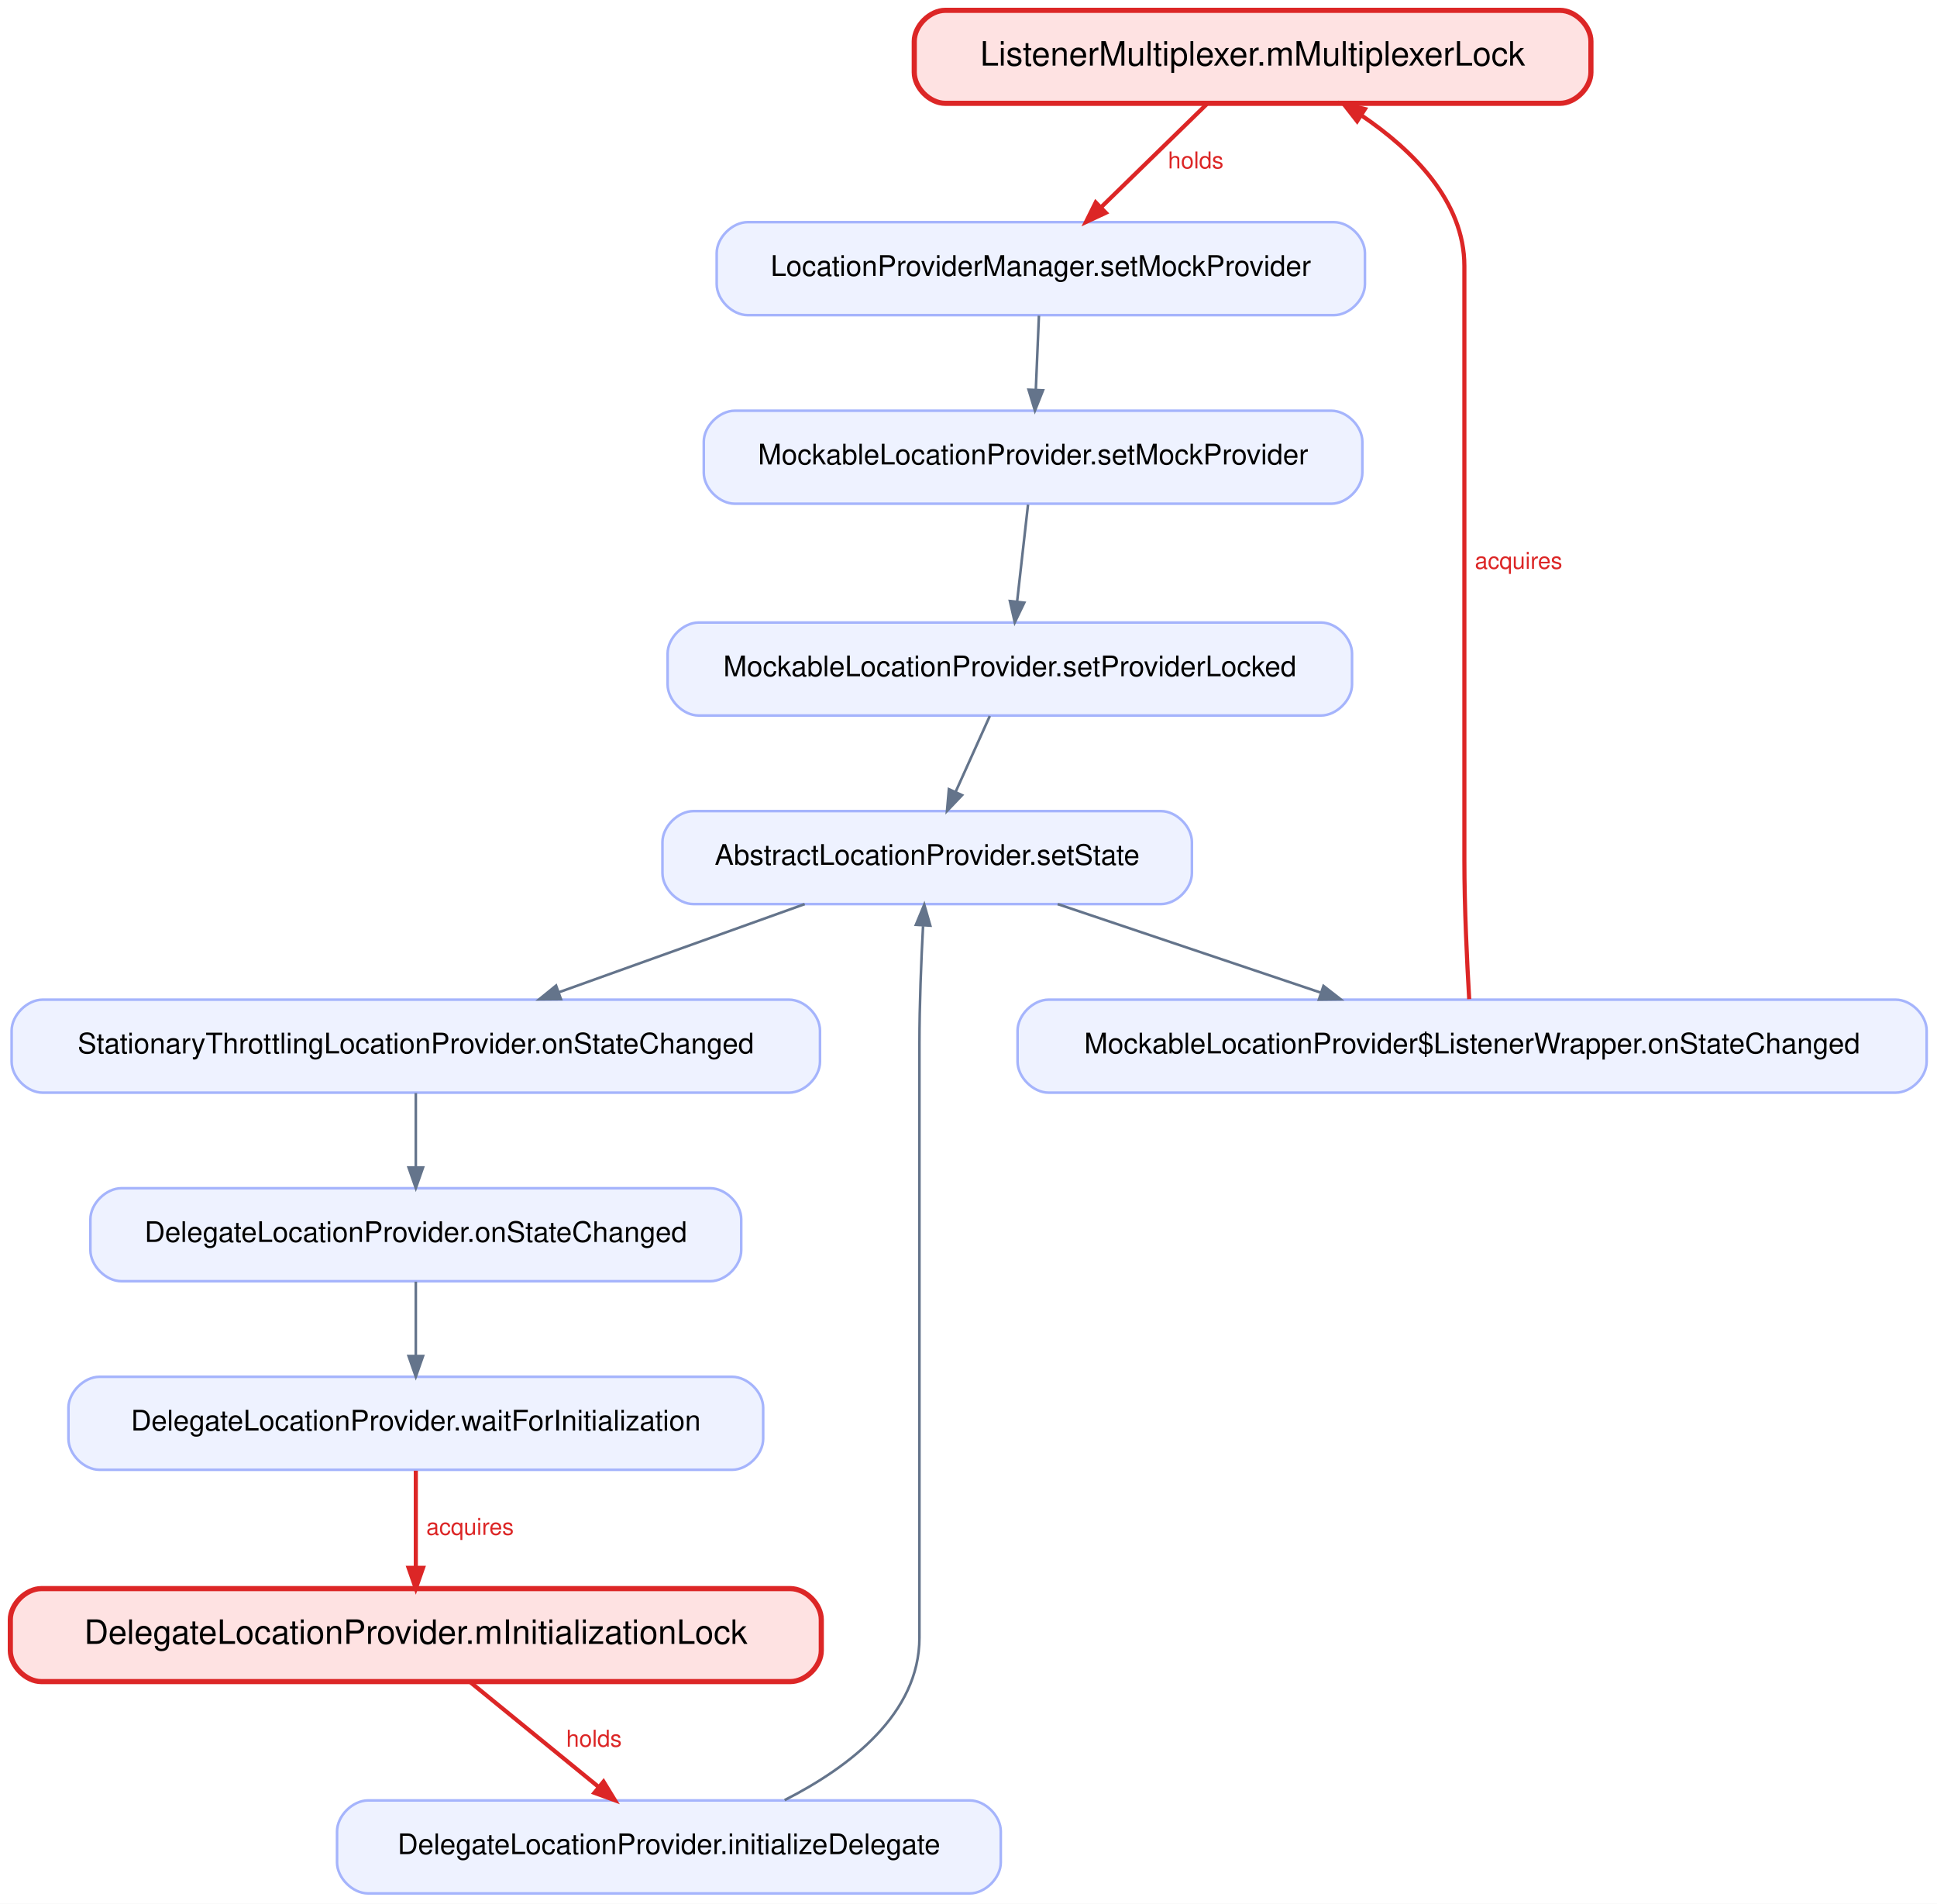
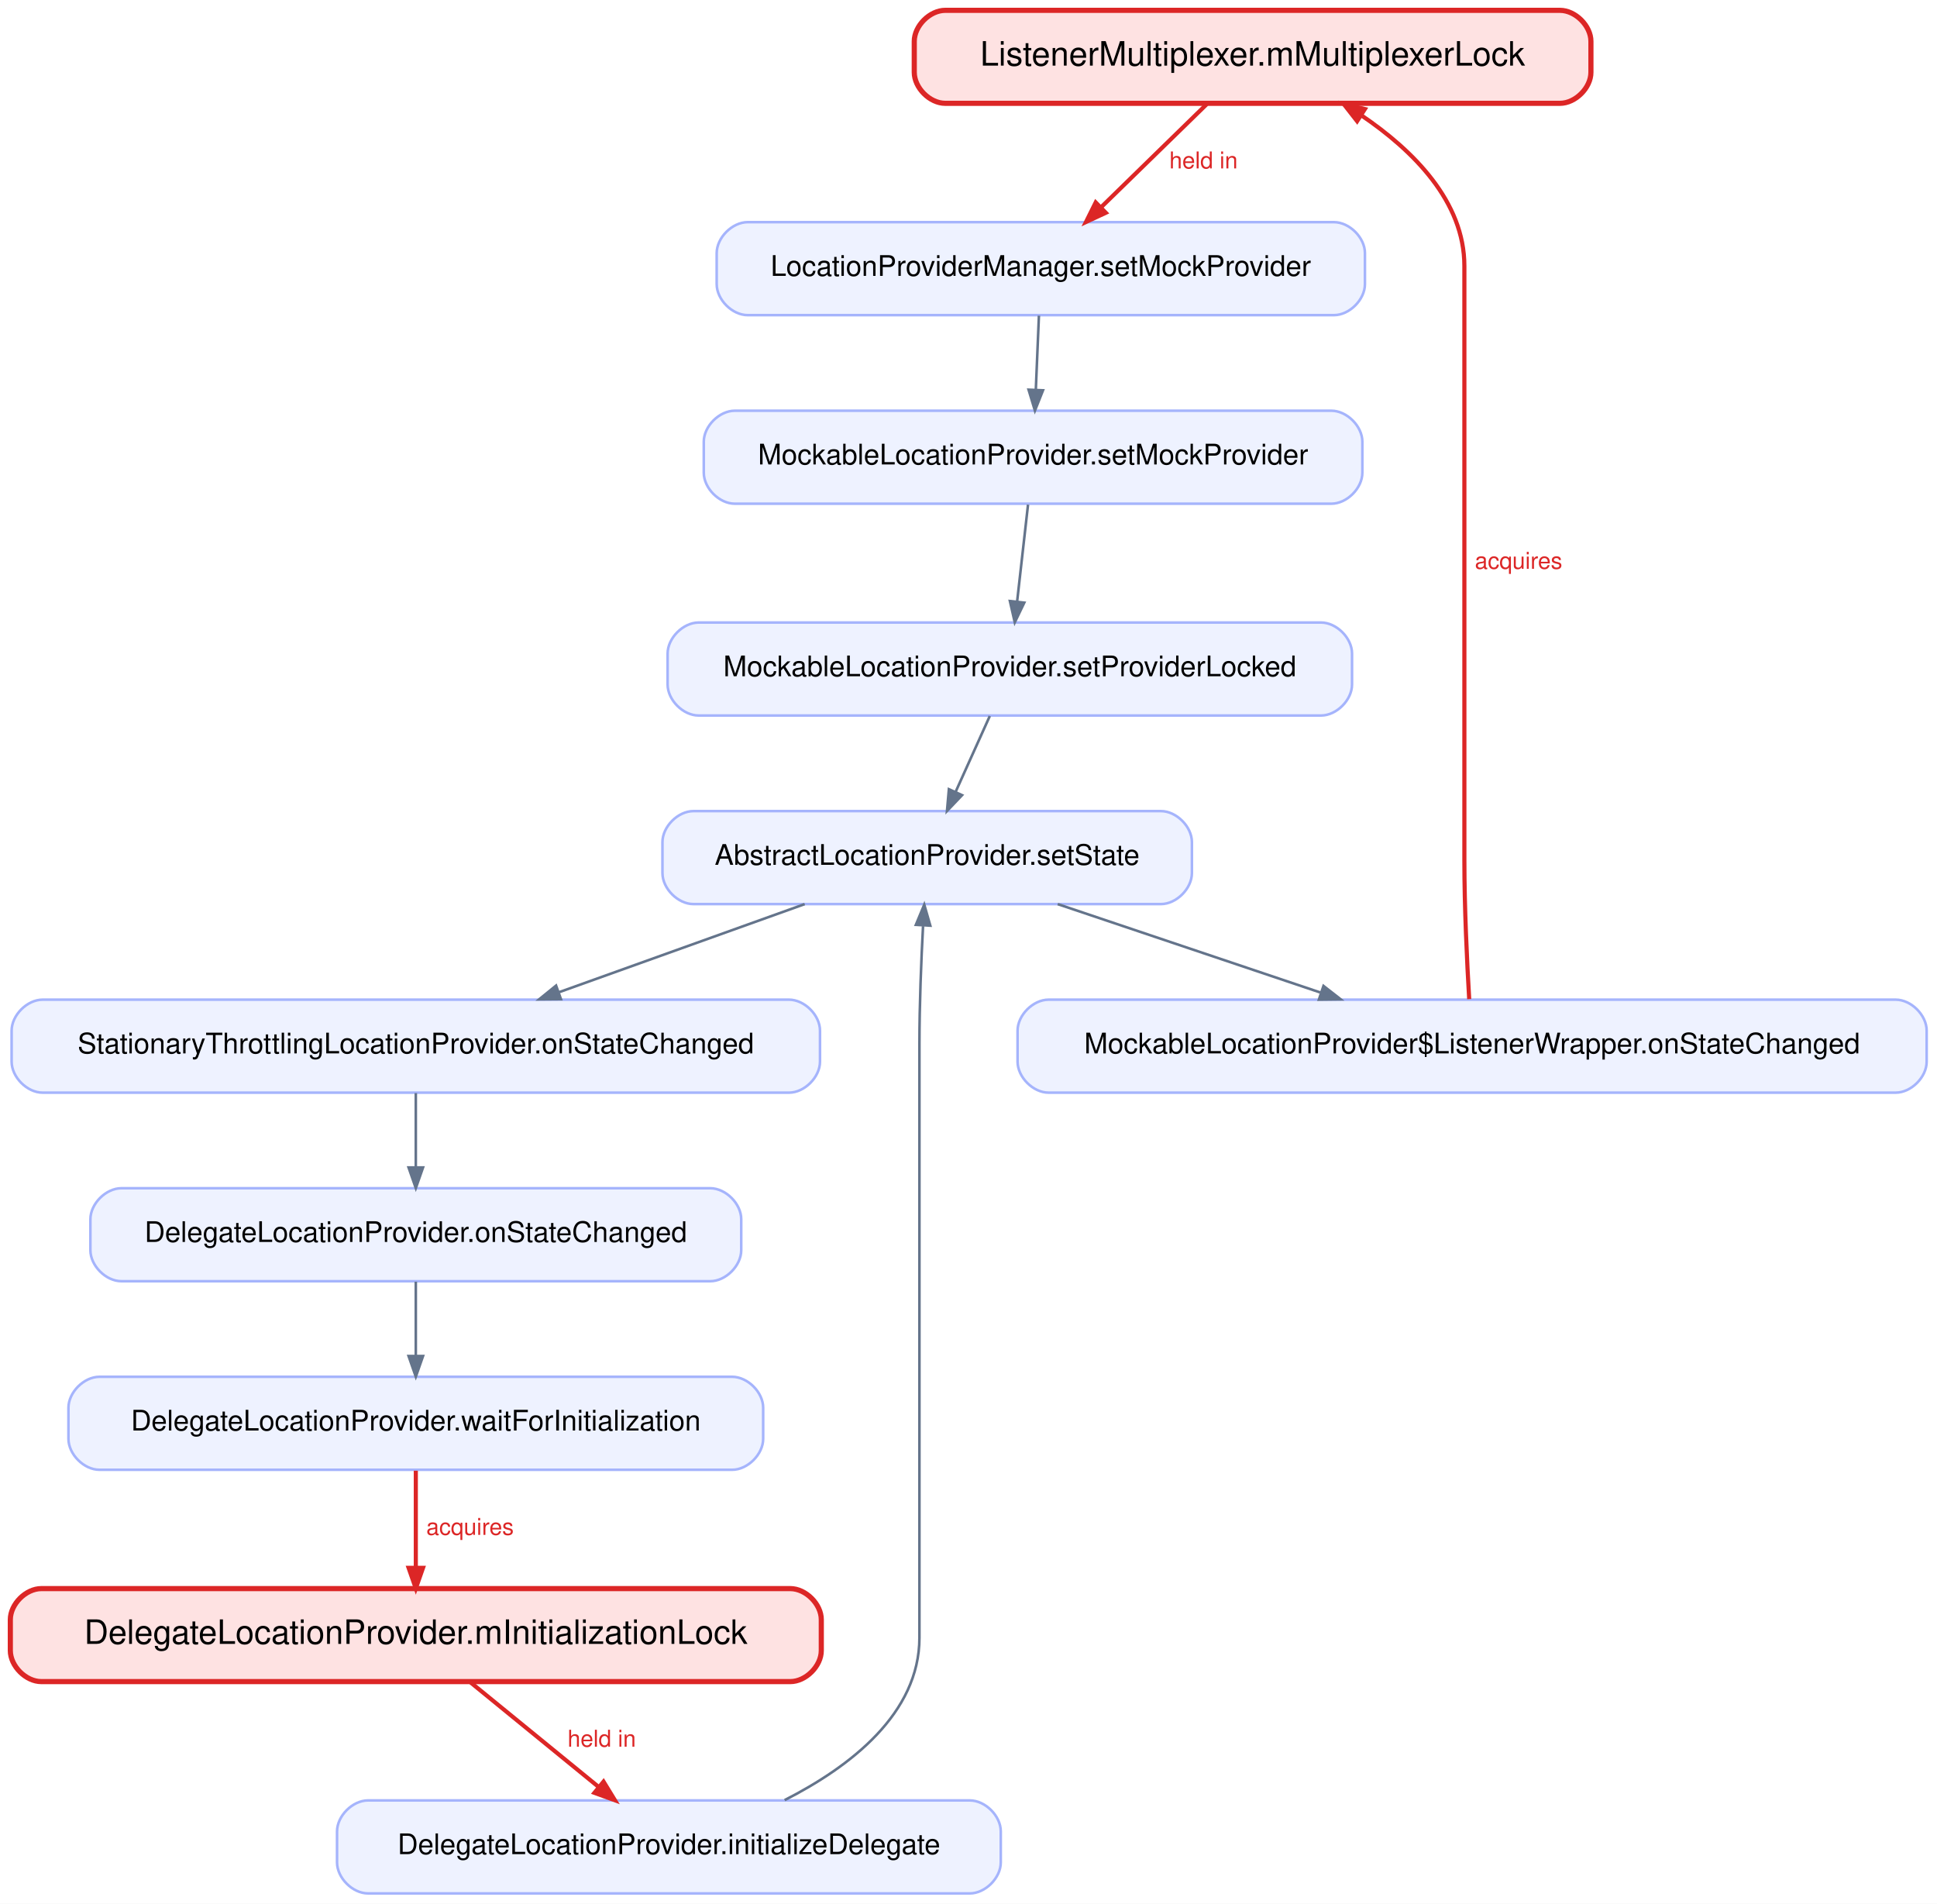
<svg xmlns="http://www.w3.org/2000/svg" width="750pt" height="737pt" viewBox="0.00 0.00 750.00 737.00">
  <g id="graph0" class="graph" transform="scale(1 1) rotate(0) translate(4 733)">
    <polygon fill="white" stroke="transparent" points="-4,4 -4,-733 746,-733 746,4 -4,4" />
    <g id="node1" class="node">
      <path fill="#fee2e2" stroke="#dc2626" stroke-width="2" d="M600,-729C600,-729 362,-729 362,-729 356,-729 350,-723 350,-717 350,-717 350,-705 350,-705 350,-699 356,-693 362,-693 362,-693 600,-693 600,-693 606,-693 612,-699 612,-705 612,-705 612,-717 612,-717 612,-723 606,-729 600,-729" />
      <text text-anchor="middle" x="481" y="-707.6" font-family="Helvetica,sans-Serif" font-size="13.00">ListenerMultiplexer.mMultiplexerLock</text>
    </g>
    <g id="node3" class="node">
      <path fill="#eef2ff" stroke="#a5b4fc" d="M512.5,-647C512.5,-647 285.5,-647 285.5,-647 279.5,-647 273.5,-641 273.5,-635 273.5,-635 273.5,-623 273.5,-623 273.5,-617 279.5,-611 285.5,-611 285.5,-611 512.5,-611 512.5,-611 518.5,-611 524.5,-617 524.5,-623 524.5,-623 524.5,-635 524.5,-635 524.5,-641 518.5,-647 512.5,-647" />
      <text text-anchor="middle" x="399" y="-626.2" font-family="Helvetica,sans-Serif" font-size="11.00">LocationProviderManager.setMockProvider</text>
    </g>
    <g id="edge1" class="edge">
      <path fill="none" stroke="#dc2626" stroke-width="1.6" d="M463.21,-692.64C451.2,-680.92 435.23,-665.34 422.22,-652.65" />
      <polygon fill="#dc2626" stroke="#dc2626" stroke-width="1.6" points="424.16,-650.63 416.48,-647.05 420.25,-654.64 424.16,-650.63" />
-       <text text-anchor="middle" x="459" y="-667.8" font-family="Helvetica,sans-Serif" font-size="9.00" fill="#dc2626"> holds</text>
+       <text text-anchor="middle" x="462" y="-667.8" font-family="Helvetica,sans-Serif" font-size="9.00" fill="#dc2626"> held in</text>
    </g>
    <g id="node2" class="node">
      <path fill="#fee2e2" stroke="#dc2626" stroke-width="2" d="M302,-118C302,-118 12,-118 12,-118 6,-118 0,-112 0,-106 0,-106 0,-94 0,-94 0,-88 6,-82 12,-82 12,-82 302,-82 302,-82 308,-82 314,-88 314,-94 314,-94 314,-106 314,-106 314,-112 308,-118 302,-118" />
      <text text-anchor="middle" x="157" y="-96.6" font-family="Helvetica,sans-Serif" font-size="13.00">DelegateLocationProvider.mInitializationLock</text>
    </g>
    <g id="node10" class="node">
      <path fill="#eef2ff" stroke="#a5b4fc" d="M371.5,-36C371.5,-36 138.5,-36 138.5,-36 132.5,-36 126.5,-30 126.5,-24 126.5,-24 126.5,-12 126.5,-12 126.5,-6 132.5,0 138.5,0 138.5,0 371.5,0 371.5,0 377.5,0 383.5,-6 383.5,-12 383.5,-12 383.5,-24 383.5,-24 383.5,-30 377.5,-36 371.5,-36" />
      <text text-anchor="middle" x="255" y="-15.2" font-family="Helvetica,sans-Serif" font-size="11.00">DelegateLocationProvider.initializeDelegate</text>
    </g>
    <g id="edge9" class="edge">
      <path fill="none" stroke="#dc2626" stroke-width="1.6" d="M178.26,-81.64C192.75,-69.82 212.05,-54.06 227.67,-41.31" />
      <polygon fill="#dc2626" stroke="#dc2626" stroke-width="1.6" points="229.69,-43.28 234.11,-36.05 226.15,-38.94 229.69,-43.28" />
-       <text text-anchor="middle" x="226" y="-56.8" font-family="Helvetica,sans-Serif" font-size="9.00" fill="#dc2626"> holds</text>
+       <text text-anchor="middle" x="229" y="-56.8" font-family="Helvetica,sans-Serif" font-size="9.00" fill="#dc2626"> held in</text>
    </g>
    <g id="node4" class="node">
      <path fill="#eef2ff" stroke="#a5b4fc" d="M511.5,-574C511.5,-574 280.5,-574 280.5,-574 274.5,-574 268.5,-568 268.5,-562 268.5,-562 268.5,-550 268.5,-550 268.5,-544 274.5,-538 280.5,-538 280.5,-538 511.5,-538 511.5,-538 517.5,-538 523.5,-544 523.5,-550 523.5,-550 523.5,-562 523.5,-562 523.5,-568 517.5,-574 511.5,-574" />
      <text text-anchor="middle" x="396" y="-553.2" font-family="Helvetica,sans-Serif" font-size="11.00">MockableLocationProvider.setMockProvider</text>
    </g>
    <g id="edge2" class="edge">
      <path fill="none" stroke="#64748b" d="M398.27,-610.81C397.91,-602.18 397.46,-591.56 397.06,-582.03" />
      <polygon fill="#64748b" stroke="#64748b" points="399.85,-581.9 396.72,-574.03 394.26,-582.14 399.85,-581.9" />
    </g>
    <g id="node5" class="node">
      <path fill="#eef2ff" stroke="#a5b4fc" d="M507.5,-492C507.5,-492 266.5,-492 266.5,-492 260.5,-492 254.5,-486 254.5,-480 254.5,-480 254.5,-468 254.5,-468 254.5,-462 260.5,-456 266.5,-456 266.5,-456 507.5,-456 507.5,-456 513.5,-456 519.5,-462 519.5,-468 519.5,-468 519.5,-480 519.5,-480 519.5,-486 513.5,-492 507.5,-492" />
      <text text-anchor="middle" x="387" y="-471.2" font-family="Helvetica,sans-Serif" font-size="11.00">MockableLocationProvider.setProviderLocked</text>
    </g>
    <g id="edge3" class="edge">
      <path fill="none" stroke="#64748b" d="M394.05,-537.64C392.81,-526.66 391.2,-512.29 389.82,-500.09" />
      <polygon fill="#64748b" stroke="#64748b" points="392.6,-499.69 388.92,-492.05 387.03,-500.31 392.6,-499.69" />
    </g>
    <g id="node6" class="node">
      <path fill="#eef2ff" stroke="#a5b4fc" d="M445.5,-419C445.5,-419 264.5,-419 264.5,-419 258.5,-419 252.5,-413 252.5,-407 252.5,-407 252.5,-395 252.5,-395 252.5,-389 258.5,-383 264.5,-383 264.5,-383 445.5,-383 445.5,-383 451.5,-383 457.5,-389 457.5,-395 457.5,-395 457.5,-407 457.5,-407 457.5,-413 451.5,-419 445.5,-419" />
      <text text-anchor="middle" x="355" y="-398.2" font-family="Helvetica,sans-Serif" font-size="11.00">AbstractLocationProvider.setState</text>
    </g>
    <g id="edge4" class="edge">
      <path fill="none" stroke="#64748b" d="M379.25,-455.81C375.28,-447 370.38,-436.13 366.02,-426.46" />
      <polygon fill="#64748b" stroke="#64748b" points="368.51,-425.17 362.67,-419.03 363.41,-427.47 368.51,-425.17" />
    </g>
    <g id="node7" class="node">
      <path fill="#eef2ff" stroke="#a5b4fc" d="M301.5,-346C301.5,-346 12.5,-346 12.5,-346 6.5,-346 0.5,-340 0.5,-334 0.5,-334 0.5,-322 0.5,-322 0.5,-316 6.5,-310 12.5,-310 12.5,-310 301.5,-310 301.5,-310 307.5,-310 313.5,-316 313.5,-322 313.5,-322 313.5,-334 313.5,-334 313.5,-340 307.5,-346 301.5,-346" />
      <text text-anchor="middle" x="157" y="-325.2" font-family="Helvetica,sans-Serif" font-size="11.00">StationaryThrottlingLocationProvider.onStateChanged</text>
    </g>
    <g id="edge5" class="edge">
      <path fill="none" stroke="#64748b" d="M307.57,-382.99C279.01,-372.75 242.49,-359.66 212.58,-348.93" />
      <polygon fill="#64748b" stroke="#64748b" points="213.2,-346.18 204.73,-346.11 211.31,-351.45 213.2,-346.18" />
    </g>
    <g id="node11" class="node">
      <path fill="#eef2ff" stroke="#a5b4fc" d="M730,-346C730,-346 402,-346 402,-346 396,-346 390,-340 390,-334 390,-334 390,-322 390,-322 390,-316 396,-310 402,-310 402,-310 730,-310 730,-310 736,-310 742,-316 742,-322 742,-322 742,-334 742,-334 742,-340 736,-346 730,-346" />
      <text text-anchor="middle" x="566" y="-325.2" font-family="Helvetica,sans-Serif" font-size="11.00">MockableLocationProvider$ListenerWrapper.onStateChanged</text>
    </g>
    <g id="edge11" class="edge">
      <path fill="none" stroke="#64748b" d="M405.54,-382.99C436.11,-372.71 475.22,-359.55 507.18,-348.79" />
      <polygon fill="#64748b" stroke="#64748b" points="508.45,-351.32 515.14,-346.11 506.67,-346.01 508.45,-351.32" />
    </g>
    <g id="node8" class="node">
      <path fill="#eef2ff" stroke="#a5b4fc" d="M271,-273C271,-273 43,-273 43,-273 37,-273 31,-267 31,-261 31,-261 31,-249 31,-249 31,-243 37,-237 43,-237 43,-237 271,-237 271,-237 277,-237 283,-243 283,-249 283,-249 283,-261 283,-261 283,-267 277,-273 271,-273" />
      <text text-anchor="middle" x="157" y="-252.2" font-family="Helvetica,sans-Serif" font-size="11.00">DelegateLocationProvider.onStateChanged</text>
    </g>
    <g id="edge6" class="edge">
      <path fill="none" stroke="#64748b" d="M157,-309.81C157,-301.18 157,-290.56 157,-281.03" />
      <polygon fill="#64748b" stroke="#64748b" points="159.8,-281.03 157,-273.03 154.2,-281.03 159.8,-281.03" />
    </g>
    <g id="node9" class="node">
      <path fill="#eef2ff" stroke="#a5b4fc" d="M279.5,-200C279.5,-200 34.5,-200 34.5,-200 28.5,-200 22.5,-194 22.5,-188 22.5,-188 22.5,-176 22.5,-176 22.5,-170 28.5,-164 34.5,-164 34.5,-164 279.5,-164 279.5,-164 285.5,-164 291.5,-170 291.5,-176 291.5,-176 291.5,-188 291.5,-188 291.5,-194 285.5,-200 279.5,-200" />
      <text text-anchor="middle" x="157" y="-179.2" font-family="Helvetica,sans-Serif" font-size="11.00">DelegateLocationProvider.waitForInitialization</text>
    </g>
    <g id="edge7" class="edge">
      <path fill="none" stroke="#64748b" d="M157,-236.81C157,-228.18 157,-217.56 157,-208.03" />
      <polygon fill="#64748b" stroke="#64748b" points="159.8,-208.03 157,-200.03 154.2,-208.03 159.8,-208.03" />
    </g>
    <g id="edge8" class="edge">
      <path fill="none" stroke="#dc2626" stroke-width="1.6" d="M157,-163.64C157,-152.66 157,-138.29 157,-126.09" />
      <polygon fill="#dc2626" stroke="#dc2626" stroke-width="1.6" points="159.8,-126.05 157,-118.05 154.2,-126.05 159.8,-126.05" />
      <text text-anchor="middle" x="178" y="-138.8" font-family="Helvetica,sans-Serif" font-size="9.00" fill="#dc2626"> acquires</text>
    </g>
    <g id="edge10" class="edge">
      <path fill="none" stroke="#64748b" d="M299.81,-36.12C325.22,-49.05 352,-69.64 352,-99 352,-329 352,-329 352,-329 352,-344.08 352.68,-360.94 353.4,-374.45" />
      <polygon fill="#64748b" stroke="#64748b" points="350.62,-374.96 353.87,-382.79 356.21,-374.65 350.62,-374.96" />
    </g>
    <g id="edge12" class="edge">
      <path fill="none" stroke="#dc2626" stroke-width="1.6" d="M564.87,-346.21C564.02,-360.58 563,-381.62 563,-400 563,-630 563,-630 563,-630 563,-655.02 543.2,-674.76 523.07,-688.38" />
      <polygon fill="#dc2626" stroke="#dc2626" stroke-width="1.6" points="521.47,-686.08 516.25,-692.76 524.49,-690.79 521.47,-686.08" />
      <text text-anchor="middle" x="584" y="-512.8" font-family="Helvetica,sans-Serif" font-size="9.00" fill="#dc2626"> acquires</text>
    </g>
  </g>
</svg>
